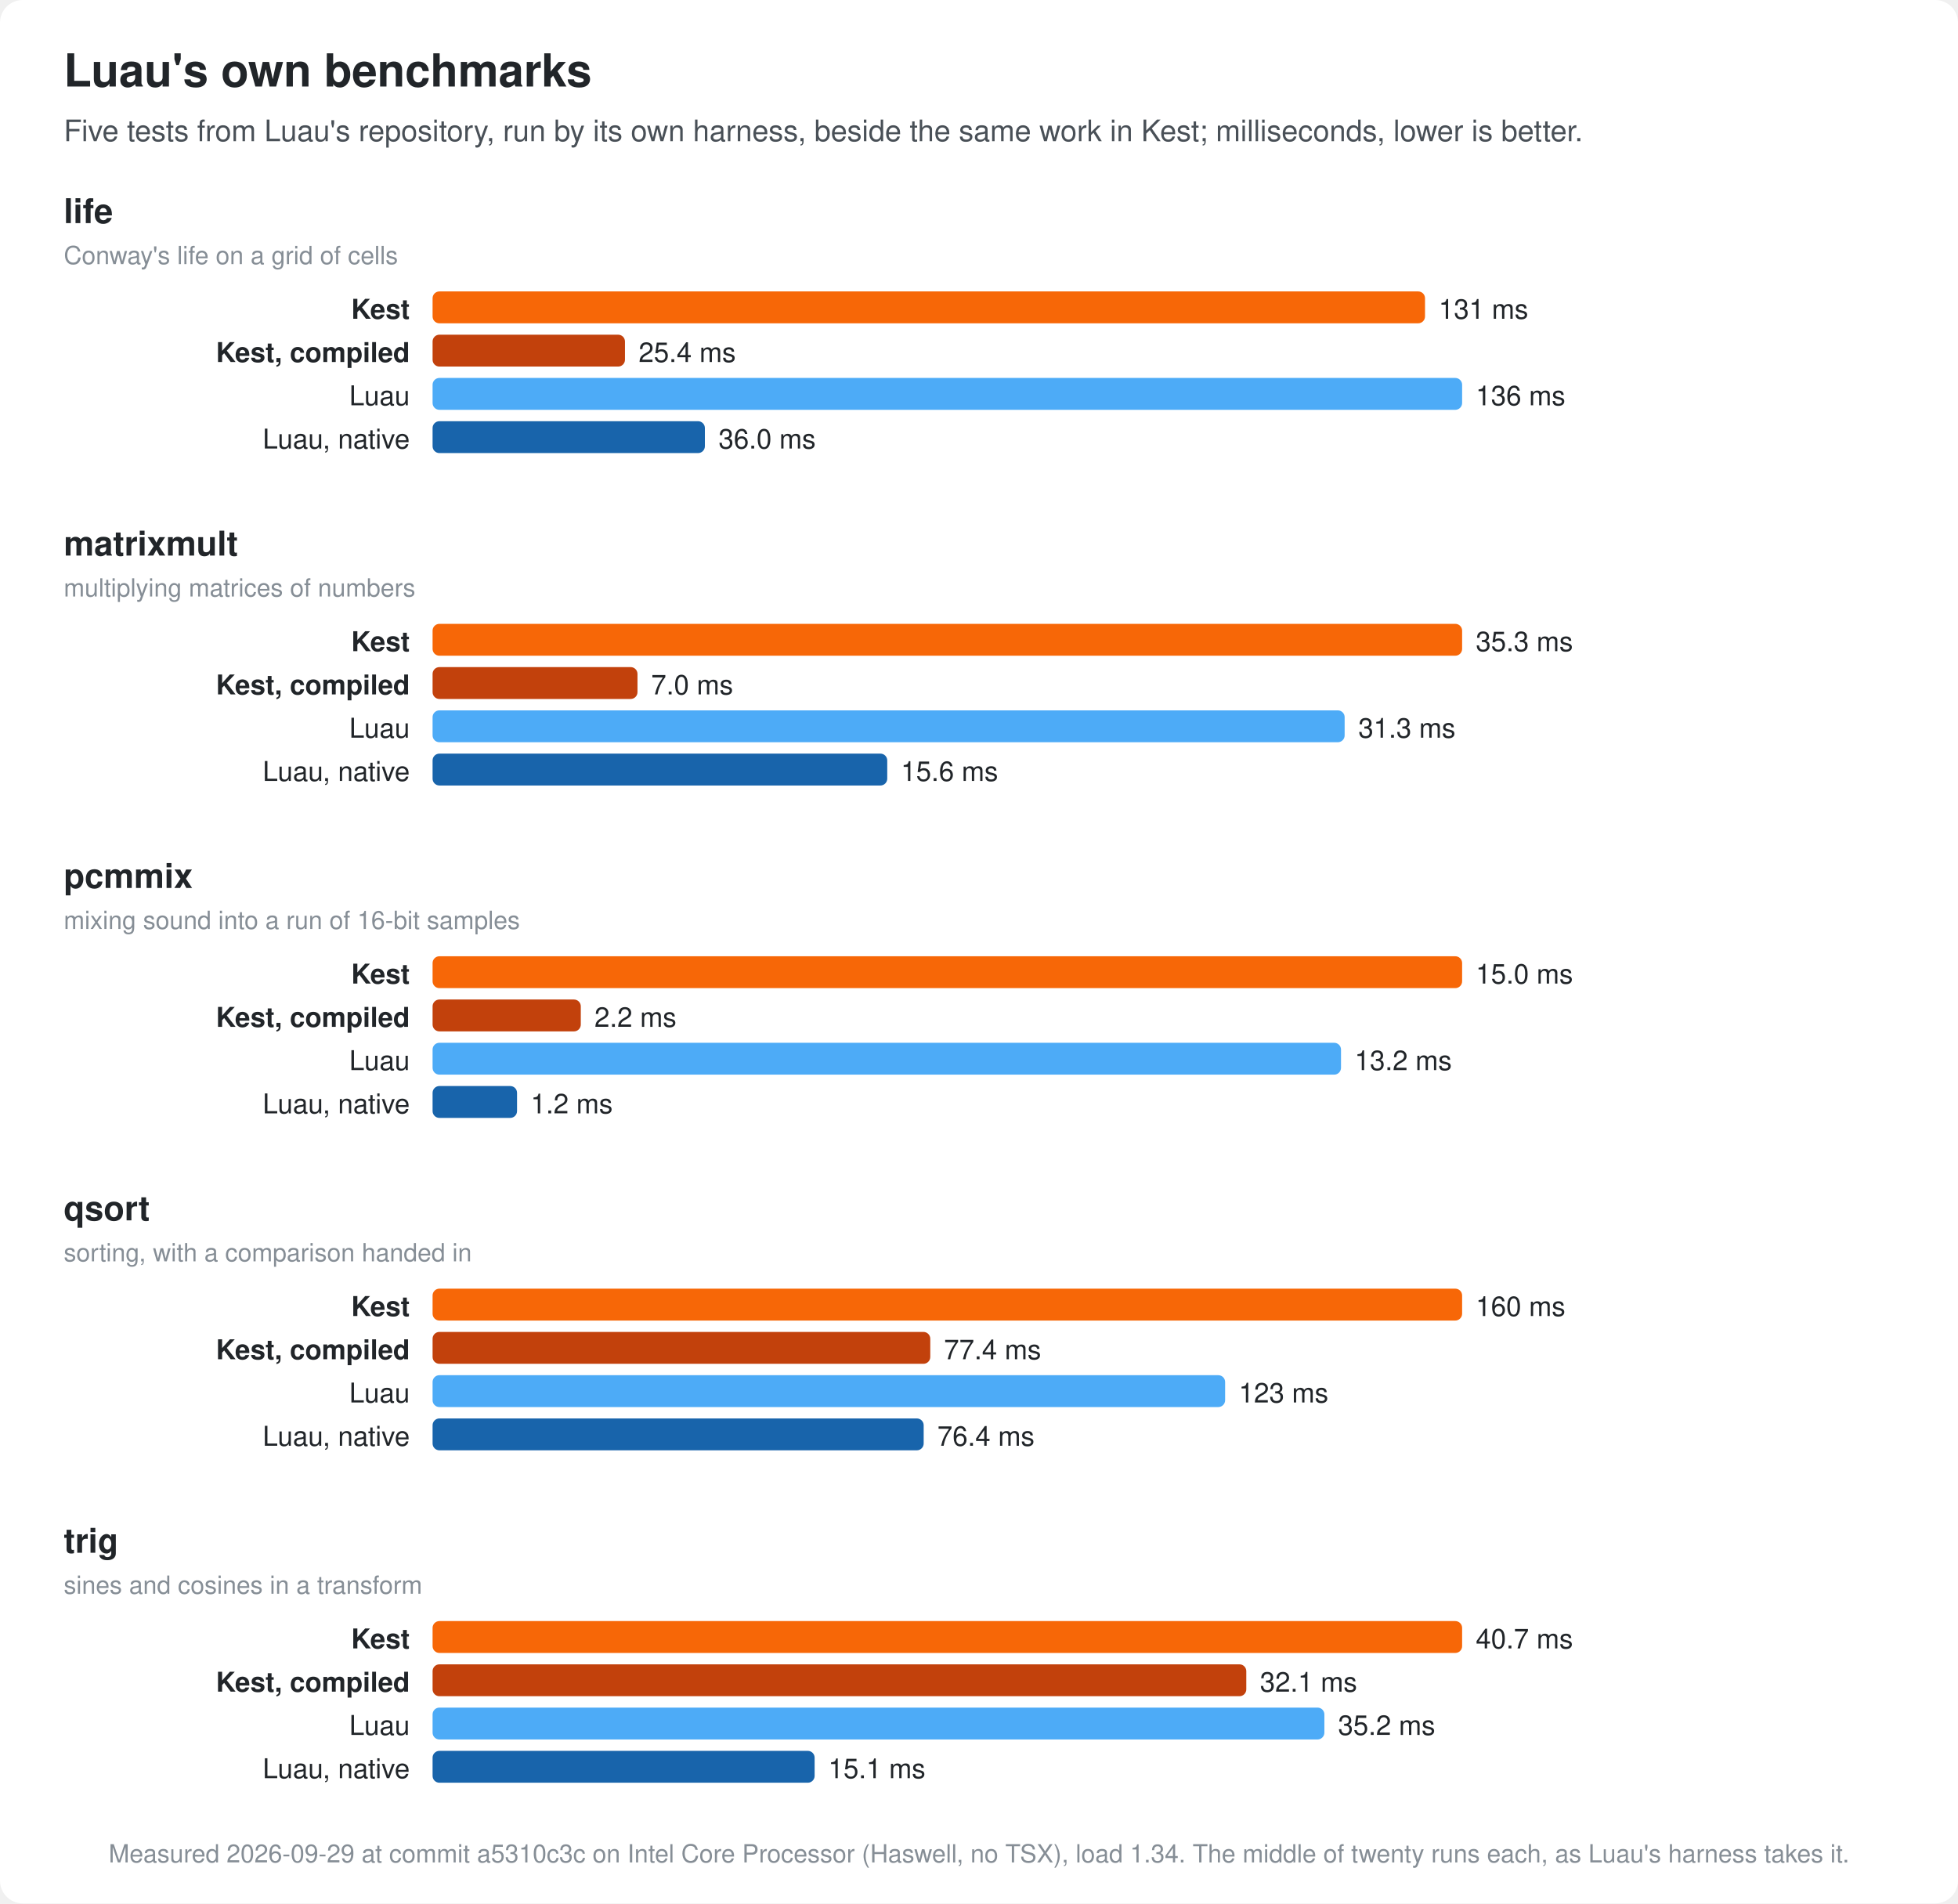
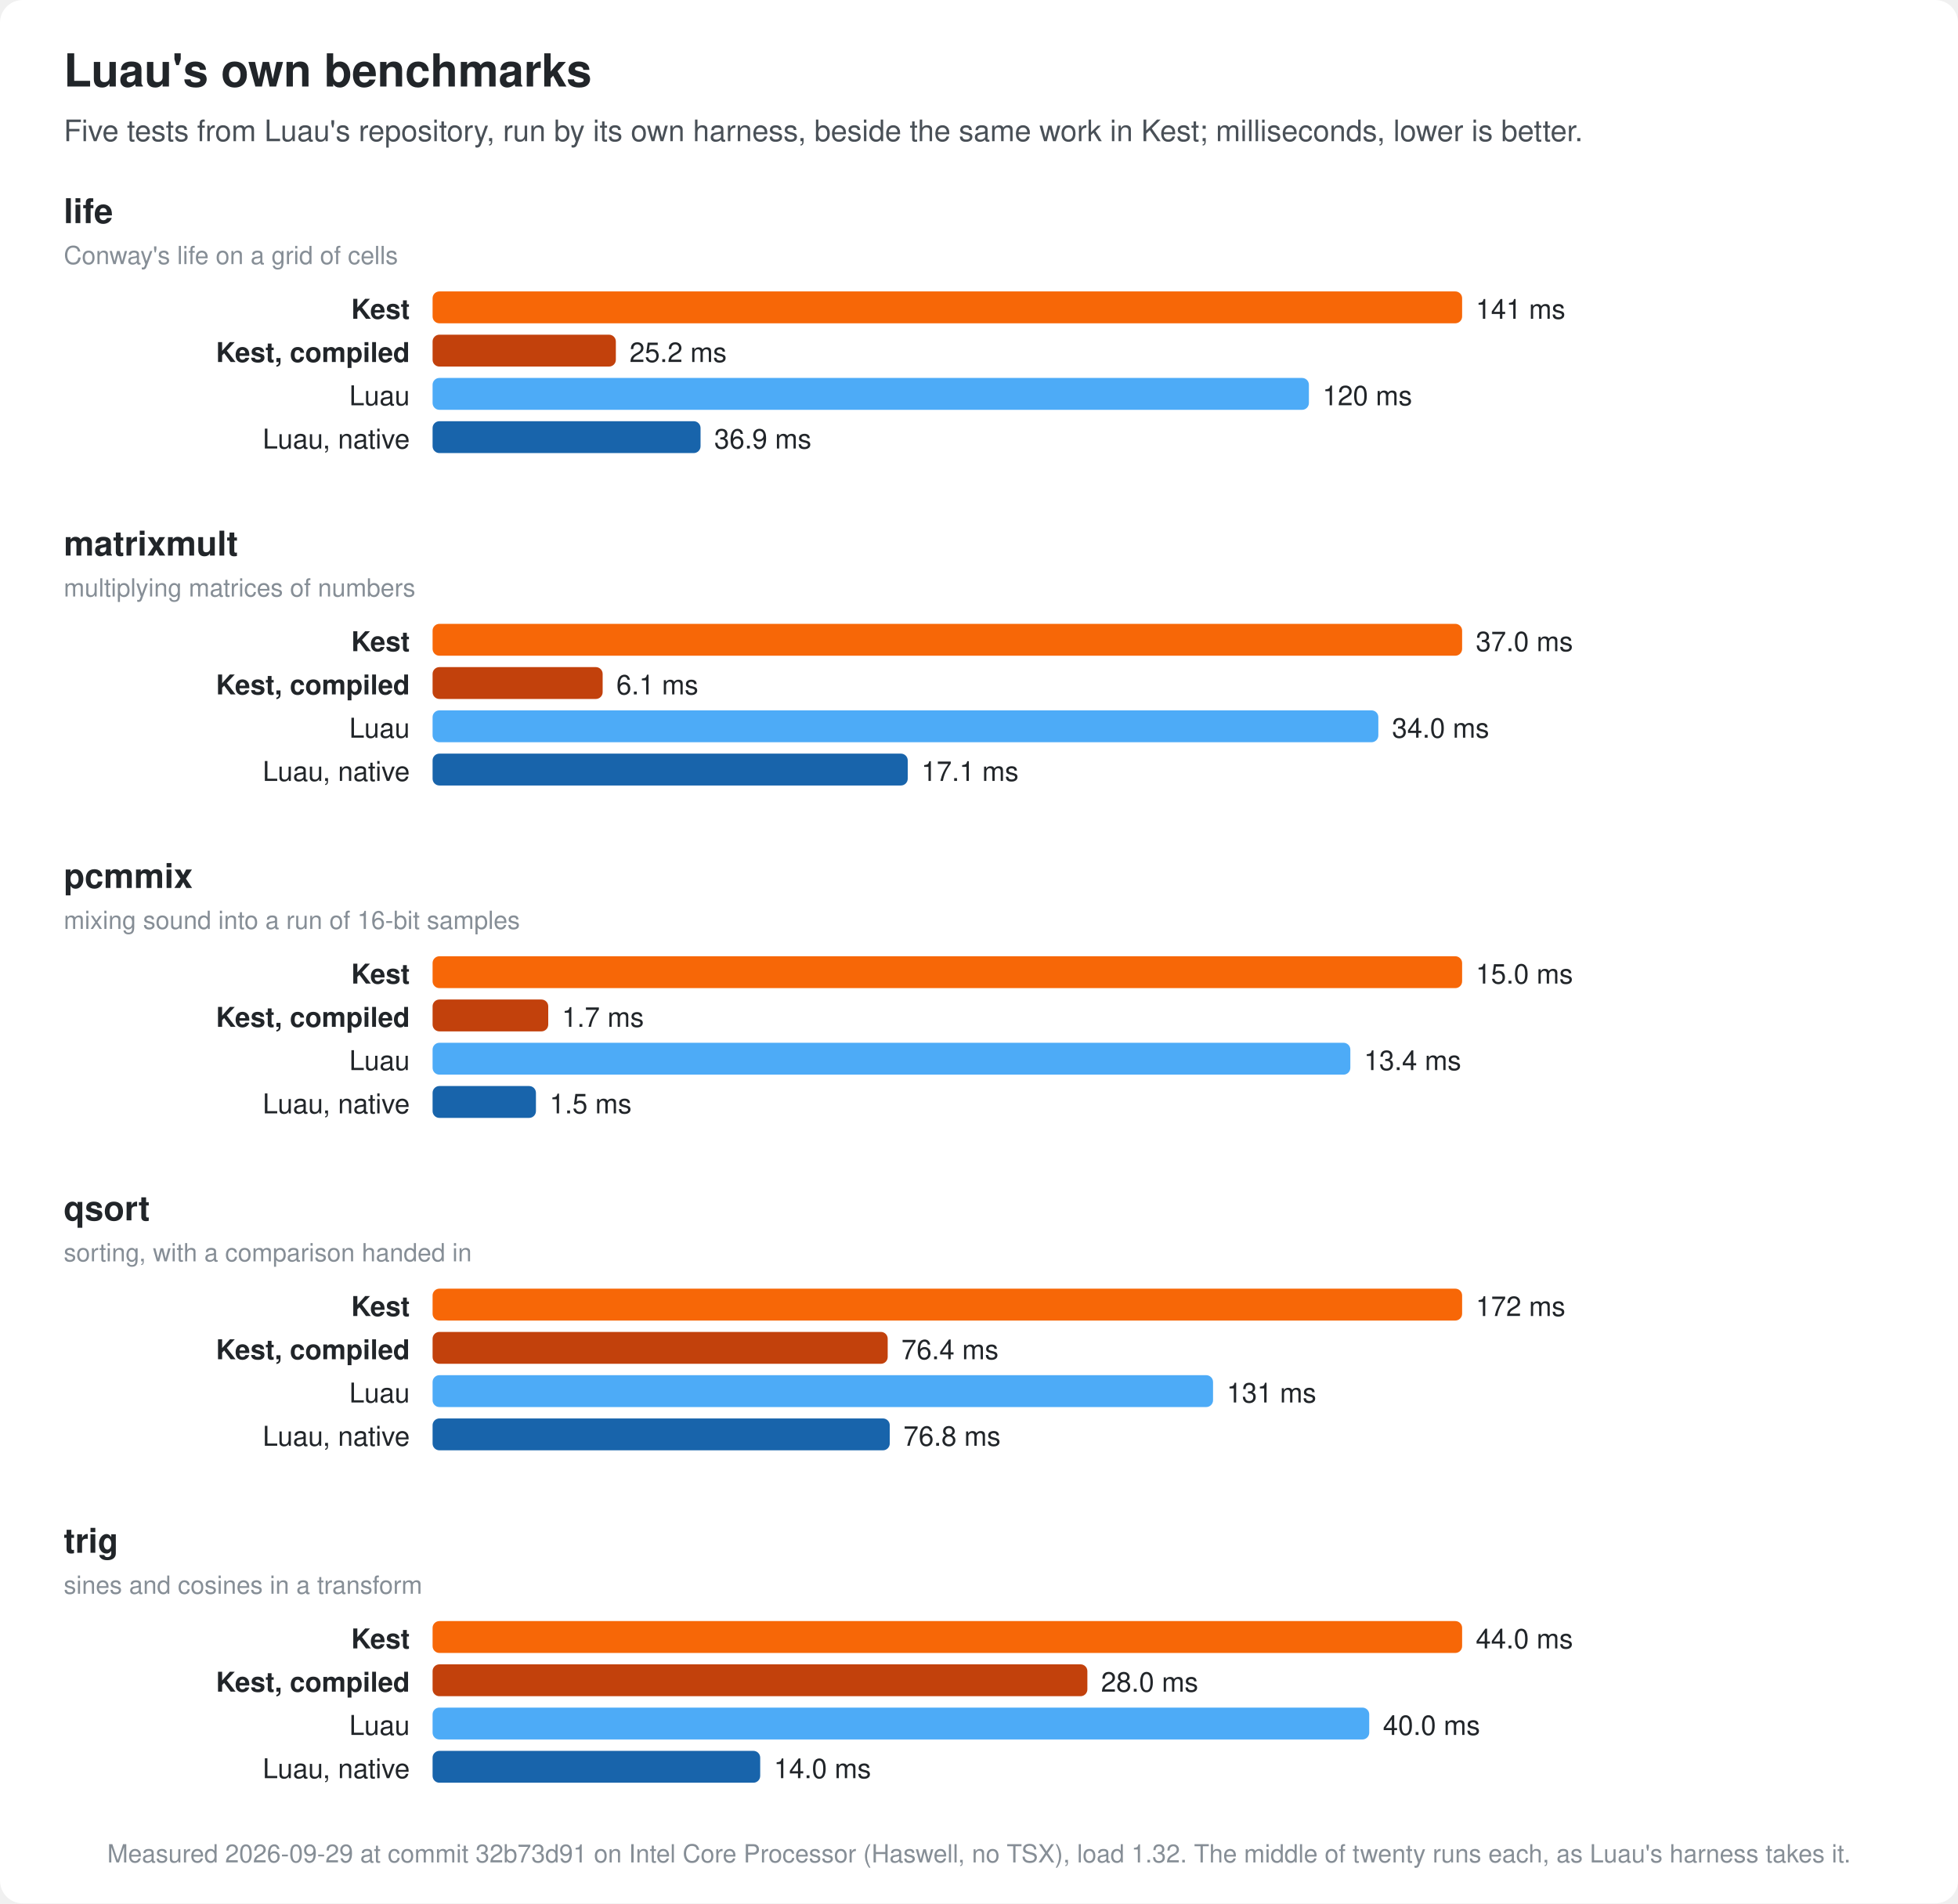
<svg xmlns="http://www.w3.org/2000/svg" width="860" height="836" viewBox="0 0 860 836">
  <rect width="100%" height="100%" rx="10" fill="#ffffff" />
  <text x="28.0" y="38.0" font-family="-apple-system,Segoe UI,Helvetica,Arial,sans-serif" font-size="20" font-weight="bold" fill="#212529" text-anchor="start">Luau's own benchmarks</text>
  <text x="28.0" y="62.0" font-family="-apple-system,Segoe UI,Helvetica,Arial,sans-serif" font-size="13" font-weight="normal" fill="#495057" text-anchor="start">Five tests from Luau's repository, run by its own harness, beside the same work in Kest; milliseconds, lower is better.</text>
  <text x="28.0" y="98.0" font-family="-apple-system,Segoe UI,Helvetica,Arial,sans-serif" font-size="15" font-weight="bold" fill="#212529" text-anchor="start">life</text>
  <text x="28.0" y="116.0" font-family="-apple-system,Segoe UI,Helvetica,Arial,sans-serif" font-size="11" font-weight="normal" fill="#868e96" text-anchor="start">Conway's life on a grid of cells</text>
  <text x="180.0" y="140.0" font-family="-apple-system,Segoe UI,Helvetica,Arial,sans-serif" font-size="12" font-weight="bold" fill="#212529" text-anchor="end">Kest</text>
-   <rect x="190" y="128.0" width="435.9" height="14" rx="3" fill="#f76707" />
-   <text x="631.9" y="140.0" font-family="-apple-system,Segoe UI,Helvetica,Arial,sans-serif" font-size="12" font-weight="normal" fill="#212529" text-anchor="start">131 ms</text>
+   <rect x="190" y="128.0" width="452.2" height="14" rx="3" fill="#f76707" />
+   <text x="648.2" y="140.0" font-family="-apple-system,Segoe UI,Helvetica,Arial,sans-serif" font-size="12" font-weight="normal" fill="#212529" text-anchor="start">141 ms</text>
  <text x="180.0" y="159.0" font-family="-apple-system,Segoe UI,Helvetica,Arial,sans-serif" font-size="12" font-weight="bold" fill="#212529" text-anchor="end">Kest, compiled</text>
-   <rect x="190" y="147.0" width="84.5" height="14" rx="3" fill="#c2410c" />
-   <text x="280.5" y="159.0" font-family="-apple-system,Segoe UI,Helvetica,Arial,sans-serif" font-size="12" font-weight="normal" fill="#212529" text-anchor="start">25.4 ms</text>
+   <rect x="190" y="147.0" width="80.5" height="14" rx="3" fill="#c2410c" />
+   <text x="276.5" y="159.0" font-family="-apple-system,Segoe UI,Helvetica,Arial,sans-serif" font-size="12" font-weight="normal" fill="#212529" text-anchor="start">25.2 ms</text>
  <text x="180.0" y="178.0" font-family="-apple-system,Segoe UI,Helvetica,Arial,sans-serif" font-size="12" font-weight="normal" fill="#212529" text-anchor="end">Luau</text>
-   <rect x="190" y="166.0" width="452.2" height="14" rx="3" fill="#4dabf7" />
-   <text x="648.2" y="178.0" font-family="-apple-system,Segoe UI,Helvetica,Arial,sans-serif" font-size="12" font-weight="normal" fill="#212529" text-anchor="start">136 ms</text>
+   <rect x="190" y="166.0" width="384.9" height="14" rx="3" fill="#4dabf7" />
+   <text x="580.9" y="178.0" font-family="-apple-system,Segoe UI,Helvetica,Arial,sans-serif" font-size="12" font-weight="normal" fill="#212529" text-anchor="start">120 ms</text>
  <text x="180.0" y="197.0" font-family="-apple-system,Segoe UI,Helvetica,Arial,sans-serif" font-size="12" font-weight="normal" fill="#212529" text-anchor="end">Luau, native</text>
-   <rect x="190" y="185.0" width="119.6" height="14" rx="3" fill="#1864ab" />
-   <text x="315.6" y="197.0" font-family="-apple-system,Segoe UI,Helvetica,Arial,sans-serif" font-size="12" font-weight="normal" fill="#212529" text-anchor="start">36.0 ms</text>
+   <rect x="190" y="185.0" width="117.7" height="14" rx="3" fill="#1864ab" />
+   <text x="313.7" y="197.0" font-family="-apple-system,Segoe UI,Helvetica,Arial,sans-serif" font-size="12" font-weight="normal" fill="#212529" text-anchor="start">36.9 ms</text>
  <text x="28.0" y="244.0" font-family="-apple-system,Segoe UI,Helvetica,Arial,sans-serif" font-size="15" font-weight="bold" fill="#212529" text-anchor="start">matrixmult</text>
  <text x="28.0" y="262.0" font-family="-apple-system,Segoe UI,Helvetica,Arial,sans-serif" font-size="11" font-weight="normal" fill="#868e96" text-anchor="start">multiplying matrices of numbers</text>
  <text x="180.0" y="286.0" font-family="-apple-system,Segoe UI,Helvetica,Arial,sans-serif" font-size="12" font-weight="bold" fill="#212529" text-anchor="end">Kest</text>
  <rect x="190" y="274.0" width="452.2" height="14" rx="3" fill="#f76707" />
-   <text x="648.2" y="286.0" font-family="-apple-system,Segoe UI,Helvetica,Arial,sans-serif" font-size="12" font-weight="normal" fill="#212529" text-anchor="start">35.3 ms</text>
+   <text x="648.2" y="286.0" font-family="-apple-system,Segoe UI,Helvetica,Arial,sans-serif" font-size="12" font-weight="normal" fill="#212529" text-anchor="start">37.0 ms</text>
  <text x="180.0" y="305.0" font-family="-apple-system,Segoe UI,Helvetica,Arial,sans-serif" font-size="12" font-weight="bold" fill="#212529" text-anchor="end">Kest, compiled</text>
-   <rect x="190" y="293.0" width="90.0" height="14" rx="3" fill="#c2410c" />
-   <text x="286.0" y="305.0" font-family="-apple-system,Segoe UI,Helvetica,Arial,sans-serif" font-size="12" font-weight="normal" fill="#212529" text-anchor="start">7.0 ms</text>
+   <rect x="190" y="293.0" width="74.7" height="14" rx="3" fill="#c2410c" />
+   <text x="270.7" y="305.0" font-family="-apple-system,Segoe UI,Helvetica,Arial,sans-serif" font-size="12" font-weight="normal" fill="#212529" text-anchor="start">6.1 ms</text>
  <text x="180.0" y="324.0" font-family="-apple-system,Segoe UI,Helvetica,Arial,sans-serif" font-size="12" font-weight="normal" fill="#212529" text-anchor="end">Luau</text>
-   <rect x="190" y="312.0" width="400.6" height="14" rx="3" fill="#4dabf7" />
-   <text x="596.6" y="324.0" font-family="-apple-system,Segoe UI,Helvetica,Arial,sans-serif" font-size="12" font-weight="normal" fill="#212529" text-anchor="start">31.3 ms</text>
+   <rect x="190" y="312.0" width="415.4" height="14" rx="3" fill="#4dabf7" />
+   <text x="611.4" y="324.0" font-family="-apple-system,Segoe UI,Helvetica,Arial,sans-serif" font-size="12" font-weight="normal" fill="#212529" text-anchor="start">34.0 ms</text>
  <text x="180.0" y="343.0" font-family="-apple-system,Segoe UI,Helvetica,Arial,sans-serif" font-size="12" font-weight="normal" fill="#212529" text-anchor="end">Luau, native</text>
-   <rect x="190" y="331.0" width="199.7" height="14" rx="3" fill="#1864ab" />
-   <text x="395.7" y="343.0" font-family="-apple-system,Segoe UI,Helvetica,Arial,sans-serif" font-size="12" font-weight="normal" fill="#212529" text-anchor="start">15.6 ms</text>
+   <rect x="190" y="331.0" width="208.7" height="14" rx="3" fill="#1864ab" />
+   <text x="404.7" y="343.0" font-family="-apple-system,Segoe UI,Helvetica,Arial,sans-serif" font-size="12" font-weight="normal" fill="#212529" text-anchor="start">17.1 ms</text>
  <text x="28.0" y="390.0" font-family="-apple-system,Segoe UI,Helvetica,Arial,sans-serif" font-size="15" font-weight="bold" fill="#212529" text-anchor="start">pcmmix</text>
  <text x="28.0" y="408.0" font-family="-apple-system,Segoe UI,Helvetica,Arial,sans-serif" font-size="11" font-weight="normal" fill="#868e96" text-anchor="start">mixing sound into a run of 16-bit samples</text>
  <text x="180.0" y="432.0" font-family="-apple-system,Segoe UI,Helvetica,Arial,sans-serif" font-size="12" font-weight="bold" fill="#212529" text-anchor="end">Kest</text>
  <rect x="190" y="420.0" width="452.2" height="14" rx="3" fill="#f76707" />
  <text x="648.2" y="432.0" font-family="-apple-system,Segoe UI,Helvetica,Arial,sans-serif" font-size="12" font-weight="normal" fill="#212529" text-anchor="start">15.0 ms</text>
  <text x="180.0" y="451.0" font-family="-apple-system,Segoe UI,Helvetica,Arial,sans-serif" font-size="12" font-weight="bold" fill="#212529" text-anchor="end">Kest, compiled</text>
-   <rect x="190" y="439.0" width="65.1" height="14" rx="3" fill="#c2410c" />
-   <text x="261.1" y="451.0" font-family="-apple-system,Segoe UI,Helvetica,Arial,sans-serif" font-size="12" font-weight="normal" fill="#212529" text-anchor="start">2.2 ms</text>
+   <rect x="190" y="439.0" width="50.8" height="14" rx="3" fill="#c2410c" />
+   <text x="246.8" y="451.0" font-family="-apple-system,Segoe UI,Helvetica,Arial,sans-serif" font-size="12" font-weight="normal" fill="#212529" text-anchor="start">1.7 ms</text>
  <text x="180.0" y="470.0" font-family="-apple-system,Segoe UI,Helvetica,Arial,sans-serif" font-size="12" font-weight="normal" fill="#212529" text-anchor="end">Luau</text>
-   <rect x="190" y="458.0" width="399.0" height="14" rx="3" fill="#4dabf7" />
-   <text x="595.0" y="470.0" font-family="-apple-system,Segoe UI,Helvetica,Arial,sans-serif" font-size="12" font-weight="normal" fill="#212529" text-anchor="start">13.2 ms</text>
+   <rect x="190" y="458.0" width="403.1" height="14" rx="3" fill="#4dabf7" />
+   <text x="599.1" y="470.0" font-family="-apple-system,Segoe UI,Helvetica,Arial,sans-serif" font-size="12" font-weight="normal" fill="#212529" text-anchor="start">13.4 ms</text>
  <text x="180.0" y="489.0" font-family="-apple-system,Segoe UI,Helvetica,Arial,sans-serif" font-size="12" font-weight="normal" fill="#212529" text-anchor="end">Luau, native</text>
-   <rect x="190" y="477.0" width="37.1" height="14" rx="3" fill="#1864ab" />
-   <text x="233.1" y="489.0" font-family="-apple-system,Segoe UI,Helvetica,Arial,sans-serif" font-size="12" font-weight="normal" fill="#212529" text-anchor="start">1.2 ms</text>
+   <rect x="190" y="477.0" width="45.4" height="14" rx="3" fill="#1864ab" />
+   <text x="241.4" y="489.0" font-family="-apple-system,Segoe UI,Helvetica,Arial,sans-serif" font-size="12" font-weight="normal" fill="#212529" text-anchor="start">1.5 ms</text>
  <text x="28.0" y="536.0" font-family="-apple-system,Segoe UI,Helvetica,Arial,sans-serif" font-size="15" font-weight="bold" fill="#212529" text-anchor="start">qsort</text>
  <text x="28.0" y="554.0" font-family="-apple-system,Segoe UI,Helvetica,Arial,sans-serif" font-size="11" font-weight="normal" fill="#868e96" text-anchor="start">sorting, with a comparison handed in</text>
  <text x="180.0" y="578.0" font-family="-apple-system,Segoe UI,Helvetica,Arial,sans-serif" font-size="12" font-weight="bold" fill="#212529" text-anchor="end">Kest</text>
  <rect x="190" y="566.0" width="452.2" height="14" rx="3" fill="#f76707" />
-   <text x="648.2" y="578.0" font-family="-apple-system,Segoe UI,Helvetica,Arial,sans-serif" font-size="12" font-weight="normal" fill="#212529" text-anchor="start">160 ms</text>
+   <text x="648.2" y="578.0" font-family="-apple-system,Segoe UI,Helvetica,Arial,sans-serif" font-size="12" font-weight="normal" fill="#212529" text-anchor="start">172 ms</text>
  <text x="180.0" y="597.0" font-family="-apple-system,Segoe UI,Helvetica,Arial,sans-serif" font-size="12" font-weight="bold" fill="#212529" text-anchor="end">Kest, compiled</text>
-   <rect x="190" y="585.0" width="218.6" height="14" rx="3" fill="#c2410c" />
-   <text x="414.6" y="597.0" font-family="-apple-system,Segoe UI,Helvetica,Arial,sans-serif" font-size="12" font-weight="normal" fill="#212529" text-anchor="start">77.4 ms</text>
+   <rect x="190" y="585.0" width="199.9" height="14" rx="3" fill="#c2410c" />
+   <text x="395.9" y="597.0" font-family="-apple-system,Segoe UI,Helvetica,Arial,sans-serif" font-size="12" font-weight="normal" fill="#212529" text-anchor="start">76.4 ms</text>
  <text x="180.0" y="616.0" font-family="-apple-system,Segoe UI,Helvetica,Arial,sans-serif" font-size="12" font-weight="normal" fill="#212529" text-anchor="end">Luau</text>
-   <rect x="190" y="604.0" width="348.1" height="14" rx="3" fill="#4dabf7" />
-   <text x="544.1" y="616.0" font-family="-apple-system,Segoe UI,Helvetica,Arial,sans-serif" font-size="12" font-weight="normal" fill="#212529" text-anchor="start">123 ms</text>
+   <rect x="190" y="604.0" width="342.8" height="14" rx="3" fill="#4dabf7" />
+   <text x="538.8" y="616.0" font-family="-apple-system,Segoe UI,Helvetica,Arial,sans-serif" font-size="12" font-weight="normal" fill="#212529" text-anchor="start">131 ms</text>
  <text x="180.0" y="635.0" font-family="-apple-system,Segoe UI,Helvetica,Arial,sans-serif" font-size="12" font-weight="normal" fill="#212529" text-anchor="end">Luau, native</text>
-   <rect x="190" y="623.0" width="215.7" height="14" rx="3" fill="#1864ab" />
-   <text x="411.7" y="635.0" font-family="-apple-system,Segoe UI,Helvetica,Arial,sans-serif" font-size="12" font-weight="normal" fill="#212529" text-anchor="start">76.4 ms</text>
+   <rect x="190" y="623.0" width="200.8" height="14" rx="3" fill="#1864ab" />
+   <text x="396.8" y="635.0" font-family="-apple-system,Segoe UI,Helvetica,Arial,sans-serif" font-size="12" font-weight="normal" fill="#212529" text-anchor="start">76.8 ms</text>
  <text x="28.0" y="682.0" font-family="-apple-system,Segoe UI,Helvetica,Arial,sans-serif" font-size="15" font-weight="bold" fill="#212529" text-anchor="start">trig</text>
  <text x="28.0" y="700.0" font-family="-apple-system,Segoe UI,Helvetica,Arial,sans-serif" font-size="11" font-weight="normal" fill="#868e96" text-anchor="start">sines and cosines in a transform</text>
  <text x="180.0" y="724.0" font-family="-apple-system,Segoe UI,Helvetica,Arial,sans-serif" font-size="12" font-weight="bold" fill="#212529" text-anchor="end">Kest</text>
  <rect x="190" y="712.0" width="452.2" height="14" rx="3" fill="#f76707" />
-   <text x="648.2" y="724.0" font-family="-apple-system,Segoe UI,Helvetica,Arial,sans-serif" font-size="12" font-weight="normal" fill="#212529" text-anchor="start">40.7 ms</text>
+   <text x="648.2" y="724.0" font-family="-apple-system,Segoe UI,Helvetica,Arial,sans-serif" font-size="12" font-weight="normal" fill="#212529" text-anchor="start">44.0 ms</text>
  <text x="180.0" y="743.0" font-family="-apple-system,Segoe UI,Helvetica,Arial,sans-serif" font-size="12" font-weight="bold" fill="#212529" text-anchor="end">Kest, compiled</text>
-   <rect x="190" y="731.0" width="357.4" height="14" rx="3" fill="#c2410c" />
-   <text x="553.4" y="743.0" font-family="-apple-system,Segoe UI,Helvetica,Arial,sans-serif" font-size="12" font-weight="normal" fill="#212529" text-anchor="start">32.1 ms</text>
+   <rect x="190" y="731.0" width="287.6" height="14" rx="3" fill="#c2410c" />
+   <text x="483.6" y="743.0" font-family="-apple-system,Segoe UI,Helvetica,Arial,sans-serif" font-size="12" font-weight="normal" fill="#212529" text-anchor="start">28.0 ms</text>
  <text x="180.0" y="762.0" font-family="-apple-system,Segoe UI,Helvetica,Arial,sans-serif" font-size="12" font-weight="normal" fill="#212529" text-anchor="end">Luau</text>
-   <rect x="190" y="750.0" width="391.7" height="14" rx="3" fill="#4dabf7" />
-   <text x="587.7" y="762.0" font-family="-apple-system,Segoe UI,Helvetica,Arial,sans-serif" font-size="12" font-weight="normal" fill="#212529" text-anchor="start">35.2 ms</text>
+   <rect x="190" y="750.0" width="411.4" height="14" rx="3" fill="#4dabf7" />
+   <text x="607.4" y="762.0" font-family="-apple-system,Segoe UI,Helvetica,Arial,sans-serif" font-size="12" font-weight="normal" fill="#212529" text-anchor="start">40.0 ms</text>
  <text x="180.0" y="781.0" font-family="-apple-system,Segoe UI,Helvetica,Arial,sans-serif" font-size="12" font-weight="normal" fill="#212529" text-anchor="end">Luau, native</text>
-   <rect x="190" y="769.0" width="167.8" height="14" rx="3" fill="#1864ab" />
-   <text x="363.8" y="781.0" font-family="-apple-system,Segoe UI,Helvetica,Arial,sans-serif" font-size="12" font-weight="normal" fill="#212529" text-anchor="start">15.1 ms</text>
-   <text x="430.0" y="818.0" font-family="-apple-system,Segoe UI,Helvetica,Arial,sans-serif" font-size="11" font-weight="normal" fill="#868e96" text-anchor="middle">Measured 2026-09-29 at commit a5310c3c on Intel Core Processor (Haswell, no TSX), load 1.34. The middle of twenty runs each, as Luau's harness takes it.</text>
+   <rect x="190" y="769.0" width="143.9" height="14" rx="3" fill="#1864ab" />
+   <text x="339.9" y="781.0" font-family="-apple-system,Segoe UI,Helvetica,Arial,sans-serif" font-size="12" font-weight="normal" fill="#212529" text-anchor="start">14.0 ms</text>
+   <text x="430.0" y="818.0" font-family="-apple-system,Segoe UI,Helvetica,Arial,sans-serif" font-size="11" font-weight="normal" fill="#868e96" text-anchor="middle">Measured 2026-09-29 at commit 32b73d91 on Intel Core Processor (Haswell, no TSX), load 1.32. The middle of twenty runs each, as Luau's harness takes it.</text>
</svg>
